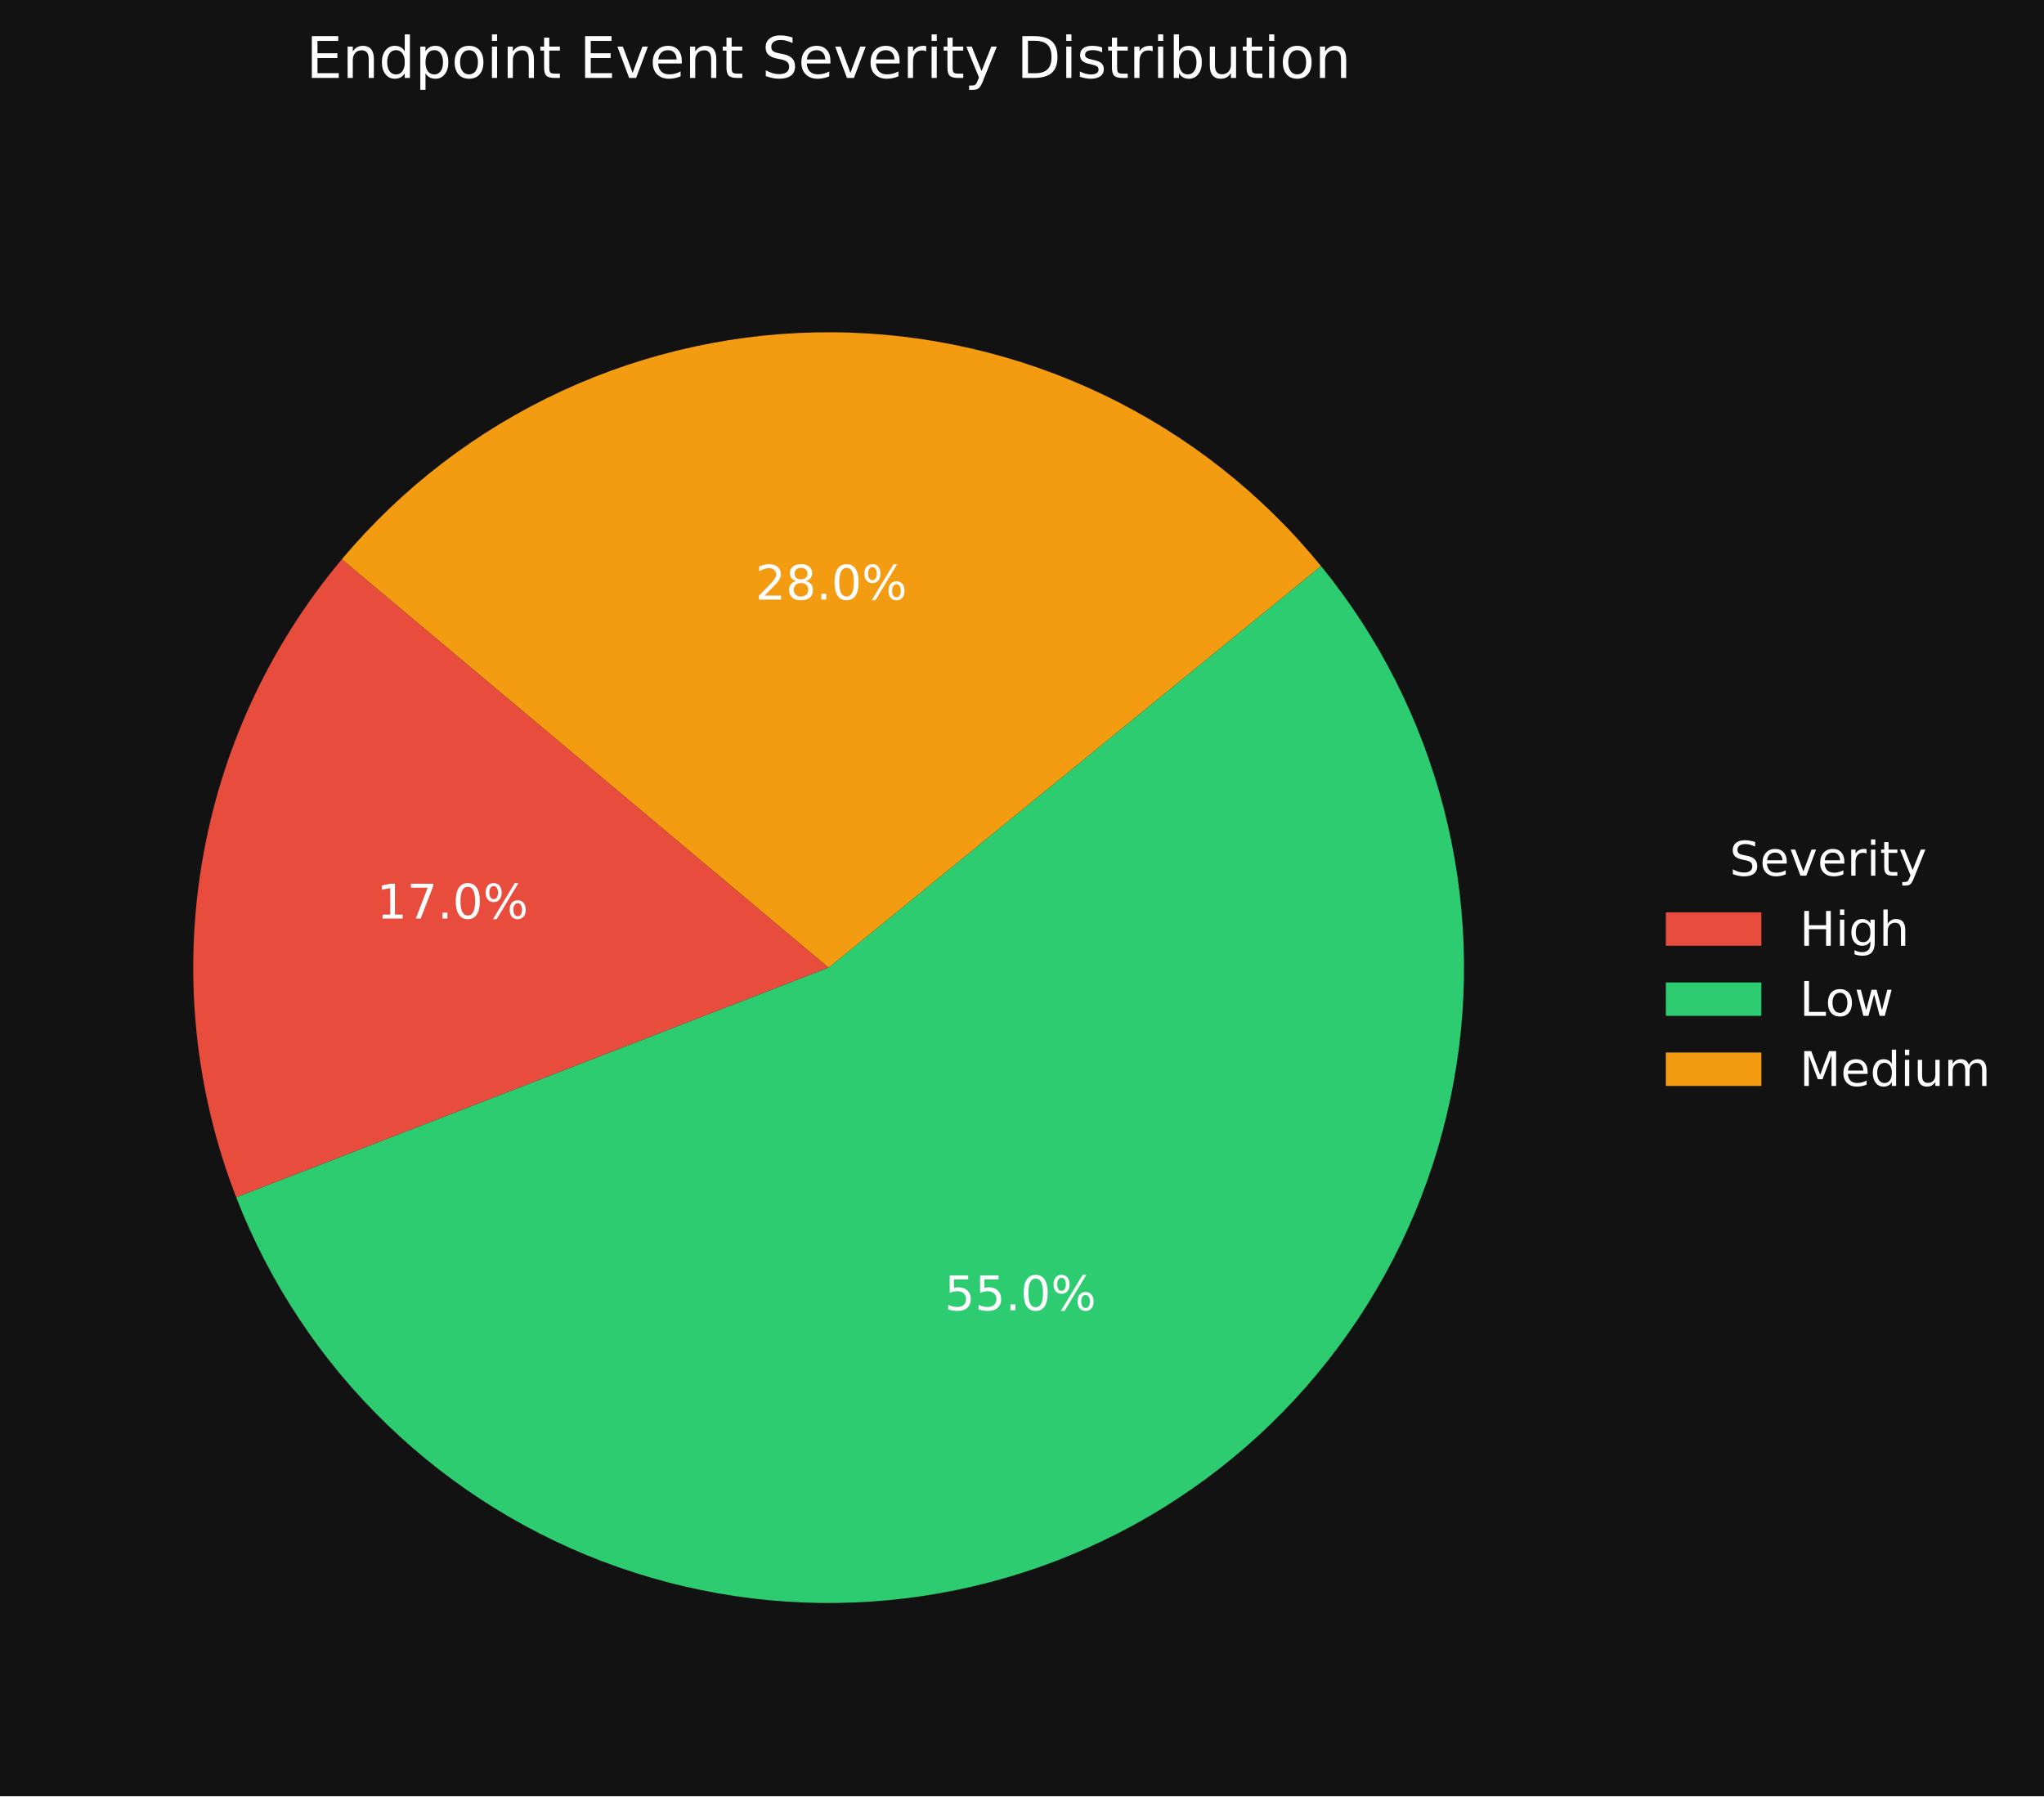
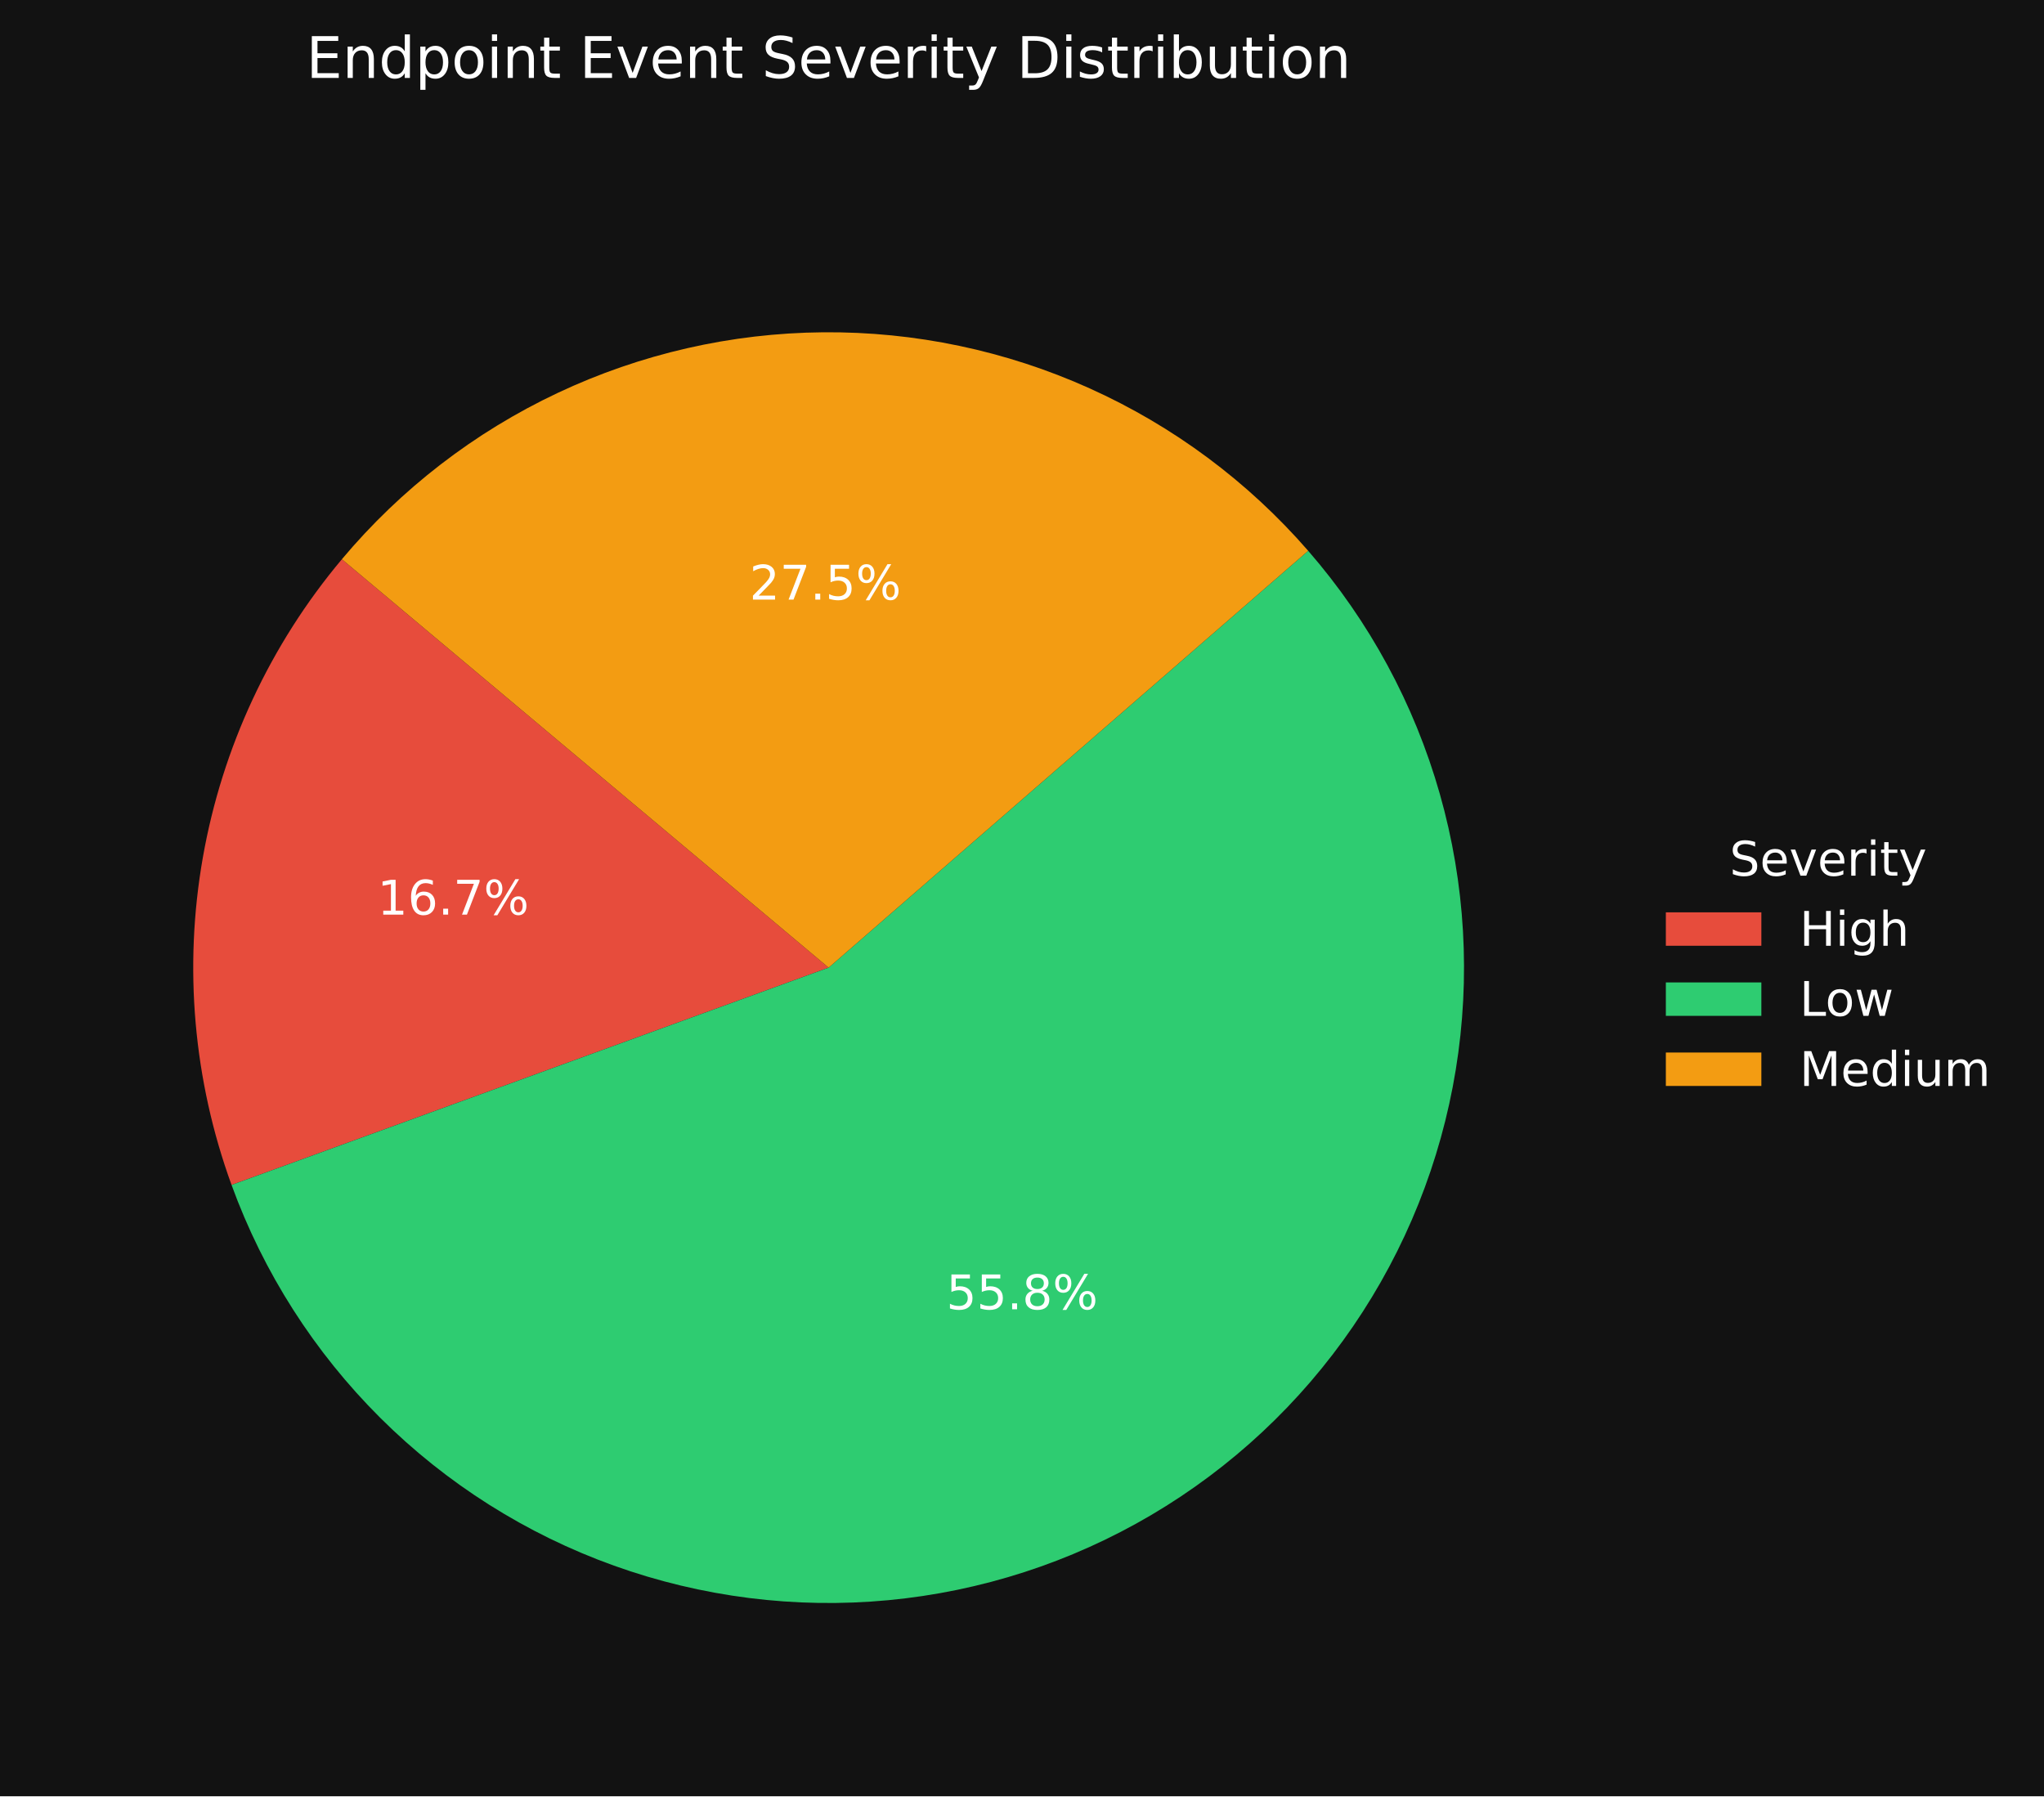
<svg xmlns="http://www.w3.org/2000/svg" xmlns:xlink="http://www.w3.org/1999/xlink" width="428.026pt" height="376.158pt" viewBox="0 0 428.026 376.158" version="1.1">
  <defs>
    <style type="text/css">*{stroke-linejoin: round; stroke-linecap: butt}</style>
  </defs>
  <g id="figure_1">
    <g id="patch_1">
      <path d="M 0 376.158  L 428.026 376.158  L 428.026 -0  L 0 -0  z " style="fill: #121212" />
    </g>
    <g id="axes_1">
      <g id="patch_2">
-         <path d="M 71.593 117.111  C 56.278 135.364 46.142 157.4 42.251 180.907  C 38.359 204.414 40.852 228.54 49.469 250.754  L 173.52 202.638  z " style="fill: #e74c3c" />
+         <path d="M 71.593 117.111  C 56.581 135.002 46.541 156.534 42.485 179.533  C 38.43 202.533 40.501 226.2 48.488 248.146  L 173.52 202.638  z " style="fill: #e74c3c" />
      </g>
      <g id="patch_3">
-         <path d="M 49.469 250.754  C 56.424 268.686 67.185 284.898 81.008 298.27  C 94.831 311.642 111.391 321.86 129.543 328.216  C 147.695 334.573 167.011 336.919 186.157 335.093  C 205.303 333.266 223.827 327.31 240.45 317.635  C 257.072 307.961 271.401 294.796 282.446 279.051  C 293.492 263.306 300.993 245.352 304.432 226.429  C 307.871 207.506 307.166 188.06 302.367 169.436  C 297.568 150.812 288.787 133.447 276.631 118.543  L 173.52 202.638  z " style="fill: #2ecc71" />
+         <path d="M 48.488 248.146  C 55.167 266.495 65.803 283.151 79.641 296.928  C 93.478 310.705 110.18 321.269 128.558 327.867  C 146.936 334.466 166.543 336.938 185.984 335.109  C 205.425 333.28 224.226 327.194 241.051 317.283  C 257.876 307.373 272.314 293.879 283.339 277.762  C 294.364 261.646 301.707 243.298 304.846 224.026  C 307.985 204.753 306.843 185.024 301.501 166.242  C 296.16 147.46 286.749 130.082 273.939 115.345  L 173.52 202.638  z " style="fill: #2ecc71" />
      </g>
      <g id="patch_4">
-         <path d="M 276.631 118.543  C 264.253 103.365 248.674 91.106 231.012 82.644  C 213.349 74.181 194.034 69.722 174.449 69.585  C 154.864 69.449 135.489 73.638 117.71 81.853  C 99.93 90.068 84.182 102.108 71.593 117.111  L 173.52 202.638  z " style="fill: #f39c12" />
+         <path d="M 273.939 115.345  C 261.321 100.83 245.704 89.222 228.169 81.323  C 210.633 73.423 191.591 69.419 172.359 69.587  C 153.127 69.755 134.158 74.091 116.762 82.295  C 99.367 90.499 83.956 102.378 71.593 117.111  L 173.52 202.638  z " style="fill: #f39c12" />
      </g>
      <g id="matplotlib.axis_1" />
      <g id="matplotlib.axis_2" />
      <g id="text_1">
-         <g style="fill: #ffffff" transform="translate(78.8748 192.3586) scale(0.1 -0.1)">
+         <g style="fill: #ffffff" transform="translate(79.01566 191.5345) scale(0.1 -0.1)">
          <defs>
            <path id="DejaVuSans-31" d="M 794 531  L 1825 531  L 1825 4091  L 703 3866  L 703 4441  L 1819 4666  L 2450 4666  L 2450 531  L 3481 531  L 3481 0  L 794 0  L 794 531  z " transform="scale(0.015625)" />
+             <path id="DejaVuSans-36" d="M 2113 2584  Q 1688 2584 1439 2293  Q 1191 2003 1191 1497  Q 1191 994 1439 701  Q 1688 409 2113 409  Q 2538 409 2786 701  Q 3034 994 3034 1497  Q 3034 2003 2786 2293  Q 2538 2584 2113 2584  z M 3366 4563  L 3366 3988  Q 3128 4100 2886 4159  Q 2644 4219 2406 4219  Q 1781 4219 1451 3797  Q 1122 3375 1075 2522  Q 1259 2794 1537 2939  Q 1816 3084 2150 3084  Q 2853 3084 3261 2657  Q 3669 2231 3669 1497  Q 3669 778 3244 343  Q 2819 -91 2113 -91  Q 1303 -91 875 529  Q 447 1150 447 2328  Q 447 3434 972 4092  Q 1497 4750 2381 4750  Q 2619 4750 2861 4703  Q 3103 4656 3366 4563  z " transform="scale(0.015625)" />
+             <path id="DejaVuSans-2e" d="M 684 794  L 1344 794  L 1344 0  L 684 0  L 684 794  z " transform="scale(0.015625)" />
            <path id="DejaVuSans-37" d="M 525 4666  L 3525 4666  L 3525 4397  L 1831 0  L 1172 0  L 2766 4134  L 525 4134  L 525 4666  z " transform="scale(0.015625)" />
-             <path id="DejaVuSans-2e" d="M 684 794  L 1344 794  L 1344 0  L 684 0  L 684 794  z " transform="scale(0.015625)" />
-             <path id="DejaVuSans-30" d="M 2034 4250  Q 1547 4250 1301 3770  Q 1056 3291 1056 2328  Q 1056 1369 1301 889  Q 1547 409 2034 409  Q 2525 409 2770 889  Q 3016 1369 3016 2328  Q 3016 3291 2770 3770  Q 2525 4250 2034 4250  z M 2034 4750  Q 2819 4750 3233 4129  Q 3647 3509 3647 2328  Q 3647 1150 3233 529  Q 2819 -91 2034 -91  Q 1250 -91 836 529  Q 422 1150 422 2328  Q 422 3509 836 4129  Q 1250 4750 2034 4750  z " transform="scale(0.015625)" />
            <path id="DejaVuSans-25" d="M 4653 2053  Q 4381 2053 4226 1822  Q 4072 1591 4072 1178  Q 4072 772 4226 539  Q 4381 306 4653 306  Q 4919 306 5073 539  Q 5228 772 5228 1178  Q 5228 1588 5073 1820  Q 4919 2053 4653 2053  z M 4653 2450  Q 5147 2450 5437 2106  Q 5728 1763 5728 1178  Q 5728 594 5436 251  Q 5144 -91 4653 -91  Q 4153 -91 3862 251  Q 3572 594 3572 1178  Q 3572 1766 3864 2108  Q 4156 2450 4653 2450  z M 1428 4353  Q 1159 4353 1004 4120  Q 850 3888 850 3481  Q 850 3069 1003 2837  Q 1156 2606 1428 2606  Q 1700 2606 1854 2837  Q 2009 3069 2009 3481  Q 2009 3884 1853 4118  Q 1697 4353 1428 4353  z M 4250 4750  L 4750 4750  L 1831 -91  L 1331 -91  L 4250 4750  z M 1428 4750  Q 1922 4750 2215 4408  Q 2509 4066 2509 3481  Q 2509 2891 2217 2550  Q 1925 2209 1428 2209  Q 931 2209 642 2551  Q 353 2894 353 3481  Q 353 4063 643 4406  Q 934 4750 1428 4750  z " transform="scale(0.015625)" />
          </defs>
          <use xlink:href="#DejaVuSans-31" />
-           <use xlink:href="#DejaVuSans-37" transform="translate(63.62305 0)" />
+           <use xlink:href="#DejaVuSans-36" transform="translate(63.62305 0)" />
          <use xlink:href="#DejaVuSans-2e" transform="translate(127.2461 0)" />
-           <use xlink:href="#DejaVuSans-30" transform="translate(159.0332 0)" />
+           <use xlink:href="#DejaVuSans-37" transform="translate(159.0332 0)" />
          <use xlink:href="#DejaVuSans-25" transform="translate(222.6562 0)" />
        </g>
      </g>
      <g id="text_2">
-         <g style="fill: #ffffff" transform="translate(197.7943 274.3957) scale(0.1 -0.1)">
+         <g style="fill: #ffffff" transform="translate(198.155 274.1844) scale(0.1 -0.1)">
          <defs>
            <path id="DejaVuSans-35" d="M 691 4666  L 3169 4666  L 3169 4134  L 1269 4134  L 1269 2991  Q 1406 3038 1543 3061  Q 1681 3084 1819 3084  Q 2600 3084 3056 2656  Q 3513 2228 3513 1497  Q 3513 744 3044 326  Q 2575 -91 1722 -91  Q 1428 -91 1123 -41  Q 819 9 494 109  L 494 744  Q 775 591 1075 516  Q 1375 441 1709 441  Q 2250 441 2565 725  Q 2881 1009 2881 1497  Q 2881 1984 2565 2268  Q 2250 2553 1709 2553  Q 1456 2553 1204 2497  Q 953 2441 691 2322  L 691 4666  z " transform="scale(0.015625)" />
+             <path id="DejaVuSans-38" d="M 2034 2216  Q 1584 2216 1326 1975  Q 1069 1734 1069 1313  Q 1069 891 1326 650  Q 1584 409 2034 409  Q 2484 409 2743 651  Q 3003 894 3003 1313  Q 3003 1734 2745 1975  Q 2488 2216 2034 2216  z M 1403 2484  Q 997 2584 770 2862  Q 544 3141 544 3541  Q 544 4100 942 4425  Q 1341 4750 2034 4750  Q 2731 4750 3128 4425  Q 3525 4100 3525 3541  Q 3525 3141 3298 2862  Q 3072 2584 2669 2484  Q 3125 2378 3379 2068  Q 3634 1759 3634 1313  Q 3634 634 3220 271  Q 2806 -91 2034 -91  Q 1263 -91 848 271  Q 434 634 434 1313  Q 434 1759 690 2068  Q 947 2378 1403 2484  z M 1172 3481  Q 1172 3119 1398 2916  Q 1625 2713 2034 2713  Q 2441 2713 2670 2916  Q 2900 3119 2900 3481  Q 2900 3844 2670 4047  Q 2441 4250 2034 4250  Q 1625 4250 1398 4047  Q 1172 3844 1172 3481  z " transform="scale(0.015625)" />
          </defs>
          <use xlink:href="#DejaVuSans-35" />
          <use xlink:href="#DejaVuSans-35" transform="translate(63.62305 0)" />
          <use xlink:href="#DejaVuSans-2e" transform="translate(127.2461 0)" />
-           <use xlink:href="#DejaVuSans-30" transform="translate(159.0332 0)" />
+           <use xlink:href="#DejaVuSans-38" transform="translate(159.0332 0)" />
          <use xlink:href="#DejaVuSans-25" transform="translate(222.6562 0)" />
        </g>
      </g>
      <g id="text_3">
-         <g style="fill: #ffffff" transform="translate(158.1938 125.5658) scale(0.1 -0.1)">
+         <g style="fill: #ffffff" transform="translate(156.9396 125.5669) scale(0.1 -0.1)">
          <defs>
            <path id="DejaVuSans-32" d="M 1228 531  L 3431 531  L 3431 0  L 469 0  L 469 531  Q 828 903 1448 1529  Q 2069 2156 2228 2338  Q 2531 2678 2651 2914  Q 2772 3150 2772 3378  Q 2772 3750 2511 3984  Q 2250 4219 1831 4219  Q 1534 4219 1204 4116  Q 875 4013 500 3803  L 500 4441  Q 881 4594 1212 4672  Q 1544 4750 1819 4750  Q 2544 4750 2975 4387  Q 3406 4025 3406 3419  Q 3406 3131 3298 2873  Q 3191 2616 2906 2266  Q 2828 2175 2409 1742  Q 1991 1309 1228 531  z " transform="scale(0.015625)" />
-             <path id="DejaVuSans-38" d="M 2034 2216  Q 1584 2216 1326 1975  Q 1069 1734 1069 1313  Q 1069 891 1326 650  Q 1584 409 2034 409  Q 2484 409 2743 651  Q 3003 894 3003 1313  Q 3003 1734 2745 1975  Q 2488 2216 2034 2216  z M 1403 2484  Q 997 2584 770 2862  Q 544 3141 544 3541  Q 544 4100 942 4425  Q 1341 4750 2034 4750  Q 2731 4750 3128 4425  Q 3525 4100 3525 3541  Q 3525 3141 3298 2862  Q 3072 2584 2669 2484  Q 3125 2378 3379 2068  Q 3634 1759 3634 1313  Q 3634 634 3220 271  Q 2806 -91 2034 -91  Q 1263 -91 848 271  Q 434 634 434 1313  Q 434 1759 690 2068  Q 947 2378 1403 2484  z M 1172 3481  Q 1172 3119 1398 2916  Q 1625 2713 2034 2713  Q 2441 2713 2670 2916  Q 2900 3119 2900 3481  Q 2900 3844 2670 4047  Q 2441 4250 2034 4250  Q 1625 4250 1398 4047  Q 1172 3844 1172 3481  z " transform="scale(0.015625)" />
          </defs>
          <use xlink:href="#DejaVuSans-32" />
-           <use xlink:href="#DejaVuSans-38" transform="translate(63.62305 0)" />
+           <use xlink:href="#DejaVuSans-37" transform="translate(63.62305 0)" />
          <use xlink:href="#DejaVuSans-2e" transform="translate(127.2461 0)" />
-           <use xlink:href="#DejaVuSans-30" transform="translate(159.0332 0)" />
+           <use xlink:href="#DejaVuSans-35" transform="translate(159.0332 0)" />
          <use xlink:href="#DejaVuSans-25" transform="translate(222.6562 0)" />
        </g>
      </g>
      <g id="text_4">
        <g style="fill: #ffffff" transform="translate(64.12219 16.31812) scale(0.12 -0.12)">
          <defs>
            <path id="DejaVuSans-45" d="M 628 4666  L 3578 4666  L 3578 4134  L 1259 4134  L 1259 2753  L 3481 2753  L 3481 2222  L 1259 2222  L 1259 531  L 3634 531  L 3634 0  L 628 0  L 628 4666  z " transform="scale(0.015625)" />
            <path id="DejaVuSans-6e" d="M 3513 2113  L 3513 0  L 2938 0  L 2938 2094  Q 2938 2591 2744 2837  Q 2550 3084 2163 3084  Q 1697 3084 1428 2787  Q 1159 2491 1159 1978  L 1159 0  L 581 0  L 581 3500  L 1159 3500  L 1159 2956  Q 1366 3272 1645 3428  Q 1925 3584 2291 3584  Q 2894 3584 3203 3211  Q 3513 2838 3513 2113  z " transform="scale(0.015625)" />
            <path id="DejaVuSans-64" d="M 2906 2969  L 2906 4863  L 3481 4863  L 3481 0  L 2906 0  L 2906 525  Q 2725 213 2448 61  Q 2172 -91 1784 -91  Q 1150 -91 751 415  Q 353 922 353 1747  Q 353 2572 751 3078  Q 1150 3584 1784 3584  Q 2172 3584 2448 3432  Q 2725 3281 2906 2969  z M 947 1747  Q 947 1113 1208 752  Q 1469 391 1925 391  Q 2381 391 2643 752  Q 2906 1113 2906 1747  Q 2906 2381 2643 2742  Q 2381 3103 1925 3103  Q 1469 3103 1208 2742  Q 947 2381 947 1747  z " transform="scale(0.015625)" />
            <path id="DejaVuSans-70" d="M 1159 525  L 1159 -1331  L 581 -1331  L 581 3500  L 1159 3500  L 1159 2969  Q 1341 3281 1617 3432  Q 1894 3584 2278 3584  Q 2916 3584 3314 3078  Q 3713 2572 3713 1747  Q 3713 922 3314 415  Q 2916 -91 2278 -91  Q 1894 -91 1617 61  Q 1341 213 1159 525  z M 3116 1747  Q 3116 2381 2855 2742  Q 2594 3103 2138 3103  Q 1681 3103 1420 2742  Q 1159 2381 1159 1747  Q 1159 1113 1420 752  Q 1681 391 2138 391  Q 2594 391 2855 752  Q 3116 1113 3116 1747  z " transform="scale(0.015625)" />
            <path id="DejaVuSans-6f" d="M 1959 3097  Q 1497 3097 1228 2736  Q 959 2375 959 1747  Q 959 1119 1226 758  Q 1494 397 1959 397  Q 2419 397 2687 759  Q 2956 1122 2956 1747  Q 2956 2369 2687 2733  Q 2419 3097 1959 3097  z M 1959 3584  Q 2709 3584 3137 3096  Q 3566 2609 3566 1747  Q 3566 888 3137 398  Q 2709 -91 1959 -91  Q 1206 -91 779 398  Q 353 888 353 1747  Q 353 2609 779 3096  Q 1206 3584 1959 3584  z " transform="scale(0.015625)" />
            <path id="DejaVuSans-69" d="M 603 3500  L 1178 3500  L 1178 0  L 603 0  L 603 3500  z M 603 4863  L 1178 4863  L 1178 4134  L 603 4134  L 603 4863  z " transform="scale(0.015625)" />
            <path id="DejaVuSans-74" d="M 1172 4494  L 1172 3500  L 2356 3500  L 2356 3053  L 1172 3053  L 1172 1153  Q 1172 725 1289 603  Q 1406 481 1766 481  L 2356 481  L 2356 0  L 1766 0  Q 1100 0 847 248  Q 594 497 594 1153  L 594 3053  L 172 3053  L 172 3500  L 594 3500  L 594 4494  L 1172 4494  z " transform="scale(0.015625)" />
            <path id="DejaVuSans-20" transform="scale(0.015625)" />
            <path id="DejaVuSans-76" d="M 191 3500  L 800 3500  L 1894 563  L 2988 3500  L 3597 3500  L 2284 0  L 1503 0  L 191 3500  z " transform="scale(0.015625)" />
            <path id="DejaVuSans-65" d="M 3597 1894  L 3597 1613  L 953 1613  Q 991 1019 1311 708  Q 1631 397 2203 397  Q 2534 397 2845 478  Q 3156 559 3463 722  L 3463 178  Q 3153 47 2828 -22  Q 2503 -91 2169 -91  Q 1331 -91 842 396  Q 353 884 353 1716  Q 353 2575 817 3079  Q 1281 3584 2069 3584  Q 2775 3584 3186 3129  Q 3597 2675 3597 1894  z M 3022 2063  Q 3016 2534 2758 2815  Q 2500 3097 2075 3097  Q 1594 3097 1305 2825  Q 1016 2553 972 2059  L 3022 2063  z " transform="scale(0.015625)" />
            <path id="DejaVuSans-53" d="M 3425 4513  L 3425 3897  Q 3066 4069 2747 4153  Q 2428 4238 2131 4238  Q 1616 4238 1336 4038  Q 1056 3838 1056 3469  Q 1056 3159 1242 3001  Q 1428 2844 1947 2747  L 2328 2669  Q 3034 2534 3370 2195  Q 3706 1856 3706 1288  Q 3706 609 3251 259  Q 2797 -91 1919 -91  Q 1588 -91 1214 -16  Q 841 59 441 206  L 441 856  Q 825 641 1194 531  Q 1563 422 1919 422  Q 2459 422 2753 634  Q 3047 847 3047 1241  Q 3047 1584 2836 1778  Q 2625 1972 2144 2069  L 1759 2144  Q 1053 2284 737 2584  Q 422 2884 422 3419  Q 422 4038 858 4394  Q 1294 4750 2059 4750  Q 2388 4750 2728 4690  Q 3069 4631 3425 4513  z " transform="scale(0.015625)" />
            <path id="DejaVuSans-72" d="M 2631 2963  Q 2534 3019 2420 3045  Q 2306 3072 2169 3072  Q 1681 3072 1420 2755  Q 1159 2438 1159 1844  L 1159 0  L 581 0  L 581 3500  L 1159 3500  L 1159 2956  Q 1341 3275 1631 3429  Q 1922 3584 2338 3584  Q 2397 3584 2469 3576  Q 2541 3569 2628 3553  L 2631 2963  z " transform="scale(0.015625)" />
            <path id="DejaVuSans-79" d="M 2059 -325  Q 1816 -950 1584 -1140  Q 1353 -1331 966 -1331  L 506 -1331  L 506 -850  L 844 -850  Q 1081 -850 1212 -737  Q 1344 -625 1503 -206  L 1606 56  L 191 3500  L 800 3500  L 1894 763  L 2988 3500  L 3597 3500  L 2059 -325  z " transform="scale(0.015625)" />
            <path id="DejaVuSans-44" d="M 1259 4147  L 1259 519  L 2022 519  Q 2988 519 3436 956  Q 3884 1394 3884 2338  Q 3884 3275 3436 3711  Q 2988 4147 2022 4147  L 1259 4147  z M 628 4666  L 1925 4666  Q 3281 4666 3915 4102  Q 4550 3538 4550 2338  Q 4550 1131 3912 565  Q 3275 0 1925 0  L 628 0  L 628 4666  z " transform="scale(0.015625)" />
            <path id="DejaVuSans-73" d="M 2834 3397  L 2834 2853  Q 2591 2978 2328 3040  Q 2066 3103 1784 3103  Q 1356 3103 1142 2972  Q 928 2841 928 2578  Q 928 2378 1081 2264  Q 1234 2150 1697 2047  L 1894 2003  Q 2506 1872 2764 1633  Q 3022 1394 3022 966  Q 3022 478 2636 193  Q 2250 -91 1575 -91  Q 1294 -91 989 -36  Q 684 19 347 128  L 347 722  Q 666 556 975 473  Q 1284 391 1588 391  Q 1994 391 2212 530  Q 2431 669 2431 922  Q 2431 1156 2273 1281  Q 2116 1406 1581 1522  L 1381 1569  Q 847 1681 609 1914  Q 372 2147 372 2553  Q 372 3047 722 3315  Q 1072 3584 1716 3584  Q 2034 3584 2315 3537  Q 2597 3491 2834 3397  z " transform="scale(0.015625)" />
            <path id="DejaVuSans-62" d="M 3116 1747  Q 3116 2381 2855 2742  Q 2594 3103 2138 3103  Q 1681 3103 1420 2742  Q 1159 2381 1159 1747  Q 1159 1113 1420 752  Q 1681 391 2138 391  Q 2594 391 2855 752  Q 3116 1113 3116 1747  z M 1159 2969  Q 1341 3281 1617 3432  Q 1894 3584 2278 3584  Q 2916 3584 3314 3078  Q 3713 2572 3713 1747  Q 3713 922 3314 415  Q 2916 -91 2278 -91  Q 1894 -91 1617 61  Q 1341 213 1159 525  L 1159 0  L 581 0  L 581 4863  L 1159 4863  L 1159 2969  z " transform="scale(0.015625)" />
            <path id="DejaVuSans-75" d="M 544 1381  L 544 3500  L 1119 3500  L 1119 1403  Q 1119 906 1312 657  Q 1506 409 1894 409  Q 2359 409 2629 706  Q 2900 1003 2900 1516  L 2900 3500  L 3475 3500  L 3475 0  L 2900 0  L 2900 538  Q 2691 219 2414 64  Q 2138 -91 1772 -91  Q 1169 -91 856 284  Q 544 659 544 1381  z M 1991 3584  L 1991 3584  z " transform="scale(0.015625)" />
          </defs>
          <use xlink:href="#DejaVuSans-45" />
          <use xlink:href="#DejaVuSans-6e" transform="translate(63.18359 0)" />
          <use xlink:href="#DejaVuSans-64" transform="translate(126.5625 0)" />
          <use xlink:href="#DejaVuSans-70" transform="translate(190.0391 0)" />
          <use xlink:href="#DejaVuSans-6f" transform="translate(253.5156 0)" />
          <use xlink:href="#DejaVuSans-69" transform="translate(314.6973 0)" />
          <use xlink:href="#DejaVuSans-6e" transform="translate(342.4805 0)" />
          <use xlink:href="#DejaVuSans-74" transform="translate(405.8594 0)" />
          <use xlink:href="#DejaVuSans-20" transform="translate(445.0684 0)" />
          <use xlink:href="#DejaVuSans-45" transform="translate(476.8555 0)" />
          <use xlink:href="#DejaVuSans-76" transform="translate(540.0391 0)" />
          <use xlink:href="#DejaVuSans-65" transform="translate(599.2188 0)" />
          <use xlink:href="#DejaVuSans-6e" transform="translate(660.7422 0)" />
          <use xlink:href="#DejaVuSans-74" transform="translate(724.1211 0)" />
          <use xlink:href="#DejaVuSans-20" transform="translate(763.3301 0)" />
          <use xlink:href="#DejaVuSans-53" transform="translate(795.1172 0)" />
          <use xlink:href="#DejaVuSans-65" transform="translate(858.5938 0)" />
          <use xlink:href="#DejaVuSans-76" transform="translate(920.1172 0)" />
          <use xlink:href="#DejaVuSans-65" transform="translate(979.2969 0)" />
          <use xlink:href="#DejaVuSans-72" transform="translate(1040.82 0)" />
          <use xlink:href="#DejaVuSans-69" transform="translate(1081.934 0)" />
          <use xlink:href="#DejaVuSans-74" transform="translate(1109.717 0)" />
          <use xlink:href="#DejaVuSans-79" transform="translate(1148.926 0)" />
          <use xlink:href="#DejaVuSans-20" transform="translate(1208.105 0)" />
          <use xlink:href="#DejaVuSans-44" transform="translate(1239.893 0)" />
          <use xlink:href="#DejaVuSans-69" transform="translate(1316.895 0)" />
          <use xlink:href="#DejaVuSans-73" transform="translate(1344.678 0)" />
          <use xlink:href="#DejaVuSans-74" transform="translate(1396.777 0)" />
          <use xlink:href="#DejaVuSans-72" transform="translate(1435.986 0)" />
          <use xlink:href="#DejaVuSans-69" transform="translate(1477.1 0)" />
          <use xlink:href="#DejaVuSans-62" transform="translate(1504.883 0)" />
          <use xlink:href="#DejaVuSans-75" transform="translate(1568.359 0)" />
          <use xlink:href="#DejaVuSans-74" transform="translate(1631.738 0)" />
          <use xlink:href="#DejaVuSans-69" transform="translate(1670.947 0)" />
          <use xlink:href="#DejaVuSans-6f" transform="translate(1698.73 0)" />
          <use xlink:href="#DejaVuSans-6e" transform="translate(1759.912 0)" />
        </g>
      </g>
      <g id="legend_1">
        <g id="text_5">
          <g style="fill: #ffffff" transform="translate(362.1822 183.3803) scale(0.1 -0.1)">
            <use xlink:href="#DejaVuSans-53" />
            <use xlink:href="#DejaVuSans-65" transform="translate(63.47656 0)" />
            <use xlink:href="#DejaVuSans-76" transform="translate(125 0)" />
            <use xlink:href="#DejaVuSans-65" transform="translate(184.1797 0)" />
            <use xlink:href="#DejaVuSans-72" transform="translate(245.7031 0)" />
            <use xlink:href="#DejaVuSans-69" transform="translate(286.8164 0)" />
            <use xlink:href="#DejaVuSans-74" transform="translate(314.5996 0)" />
            <use xlink:href="#DejaVuSans-79" transform="translate(353.8086 0)" />
          </g>
        </g>
        <g id="patch_5">
          <path d="M 348.84 198.058  L 368.84 198.058  L 368.84 191.058  L 348.84 191.058  z " style="fill: #e74c3c" />
        </g>
        <g id="text_6">
          <g style="fill: #ffffff" transform="translate(376.84 198.0584) scale(0.1 -0.1)">
            <defs>
              <path id="DejaVuSans-48" d="M 628 4666  L 1259 4666  L 1259 2753  L 3553 2753  L 3553 4666  L 4184 4666  L 4184 0  L 3553 0  L 3553 2222  L 1259 2222  L 1259 0  L 628 0  L 628 4666  z " transform="scale(0.015625)" />
              <path id="DejaVuSans-67" d="M 2906 1791  Q 2906 2416 2648 2759  Q 2391 3103 1925 3103  Q 1463 3103 1205 2759  Q 947 2416 947 1791  Q 947 1169 1205 825  Q 1463 481 1925 481  Q 2391 481 2648 825  Q 2906 1169 2906 1791  z M 3481 434  Q 3481 -459 3084 -895  Q 2688 -1331 1869 -1331  Q 1566 -1331 1297 -1286  Q 1028 -1241 775 -1147  L 775 -588  Q 1028 -725 1275 -790  Q 1522 -856 1778 -856  Q 2344 -856 2625 -561  Q 2906 -266 2906 331  L 2906 616  Q 2728 306 2450 153  Q 2172 0 1784 0  Q 1141 0 747 490  Q 353 981 353 1791  Q 353 2603 747 3093  Q 1141 3584 1784 3584  Q 2172 3584 2450 3431  Q 2728 3278 2906 2969  L 2906 3500  L 3481 3500  L 3481 434  z " transform="scale(0.015625)" />
              <path id="DejaVuSans-68" d="M 3513 2113  L 3513 0  L 2938 0  L 2938 2094  Q 2938 2591 2744 2837  Q 2550 3084 2163 3084  Q 1697 3084 1428 2787  Q 1159 2491 1159 1978  L 1159 0  L 581 0  L 581 4863  L 1159 4863  L 1159 2956  Q 1366 3272 1645 3428  Q 1925 3584 2291 3584  Q 2894 3584 3203 3211  Q 3513 2838 3513 2113  z " transform="scale(0.015625)" />
            </defs>
            <use xlink:href="#DejaVuSans-48" />
            <use xlink:href="#DejaVuSans-69" transform="translate(75.19531 0)" />
            <use xlink:href="#DejaVuSans-67" transform="translate(102.9785 0)" />
            <use xlink:href="#DejaVuSans-68" transform="translate(166.4551 0)" />
          </g>
        </g>
        <g id="patch_6">
          <path d="M 348.84 212.737  L 368.84 212.737  L 368.84 205.737  L 348.84 205.737  z " style="fill: #2ecc71" />
        </g>
        <g id="text_7">
          <g style="fill: #ffffff" transform="translate(376.84 212.7366) scale(0.1 -0.1)">
            <defs>
              <path id="DejaVuSans-4c" d="M 628 4666  L 1259 4666  L 1259 531  L 3531 531  L 3531 0  L 628 0  L 628 4666  z " transform="scale(0.015625)" />
              <path id="DejaVuSans-77" d="M 269 3500  L 844 3500  L 1563 769  L 2278 3500  L 2956 3500  L 3675 769  L 4391 3500  L 4966 3500  L 4050 0  L 3372 0  L 2619 2869  L 1863 0  L 1184 0  L 269 3500  z " transform="scale(0.015625)" />
            </defs>
            <use xlink:href="#DejaVuSans-4c" />
            <use xlink:href="#DejaVuSans-6f" transform="translate(53.96289 0)" />
            <use xlink:href="#DejaVuSans-77" transform="translate(115.1445 0)" />
          </g>
        </g>
        <g id="patch_7">
          <path d="M 348.84 227.415  L 368.84 227.415  L 368.84 220.415  L 348.84 220.415  z " style="fill: #f39c12" />
        </g>
        <g id="text_8">
          <g style="fill: #ffffff" transform="translate(376.84 227.4147) scale(0.1 -0.1)">
            <defs>
              <path id="DejaVuSans-4d" d="M 628 4666  L 1569 4666  L 2759 1491  L 3956 4666  L 4897 4666  L 4897 0  L 4281 0  L 4281 4097  L 3078 897  L 2444 897  L 1241 4097  L 1241 0  L 628 0  L 628 4666  z " transform="scale(0.015625)" />
              <path id="DejaVuSans-6d" d="M 3328 2828  Q 3544 3216 3844 3400  Q 4144 3584 4550 3584  Q 5097 3584 5394 3201  Q 5691 2819 5691 2113  L 5691 0  L 5113 0  L 5113 2094  Q 5113 2597 4934 2840  Q 4756 3084 4391 3084  Q 3944 3084 3684 2787  Q 3425 2491 3425 1978  L 3425 0  L 2847 0  L 2847 2094  Q 2847 2600 2669 2842  Q 2491 3084 2119 3084  Q 1678 3084 1418 2786  Q 1159 2488 1159 1978  L 1159 0  L 581 0  L 581 3500  L 1159 3500  L 1159 2956  Q 1356 3278 1631 3431  Q 1906 3584 2284 3584  Q 2666 3584 2933 3390  Q 3200 3197 3328 2828  z " transform="scale(0.015625)" />
            </defs>
            <use xlink:href="#DejaVuSans-4d" />
            <use xlink:href="#DejaVuSans-65" transform="translate(86.2793 0)" />
            <use xlink:href="#DejaVuSans-64" transform="translate(147.8027 0)" />
            <use xlink:href="#DejaVuSans-69" transform="translate(211.2793 0)" />
            <use xlink:href="#DejaVuSans-75" transform="translate(239.0625 0)" />
            <use xlink:href="#DejaVuSans-6d" transform="translate(302.4414 0)" />
          </g>
        </g>
      </g>
    </g>
  </g>
</svg>
